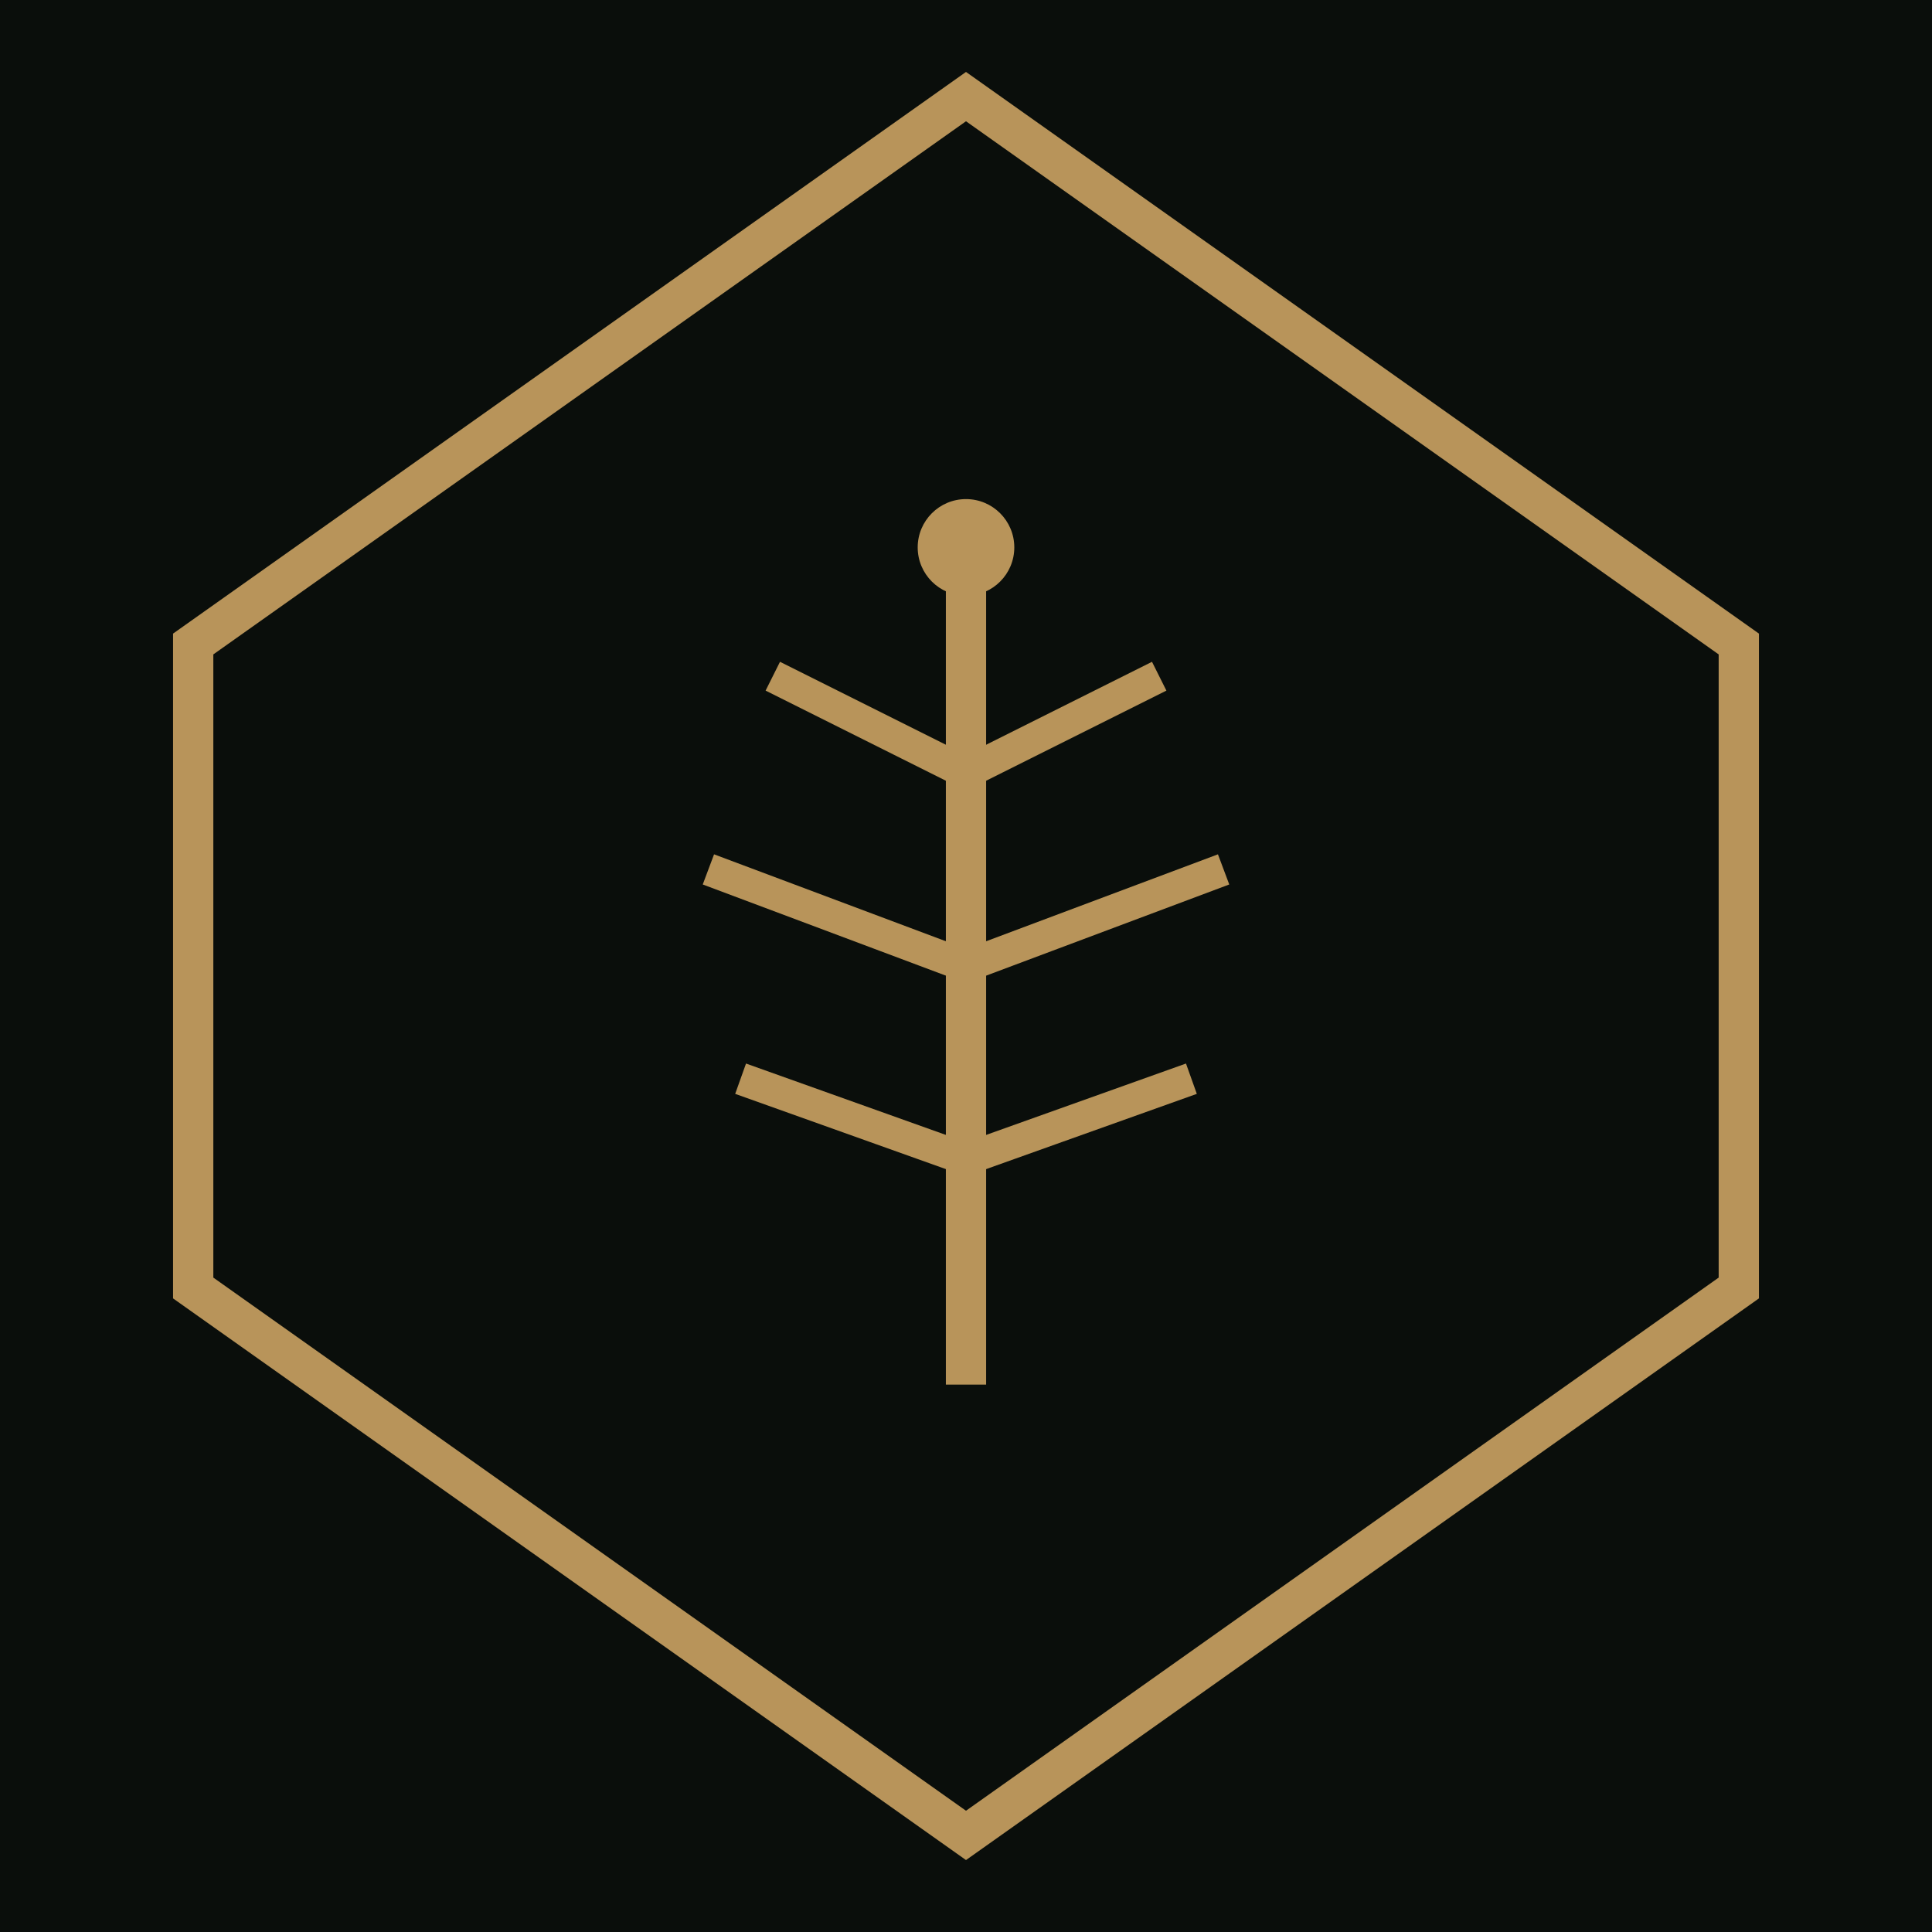
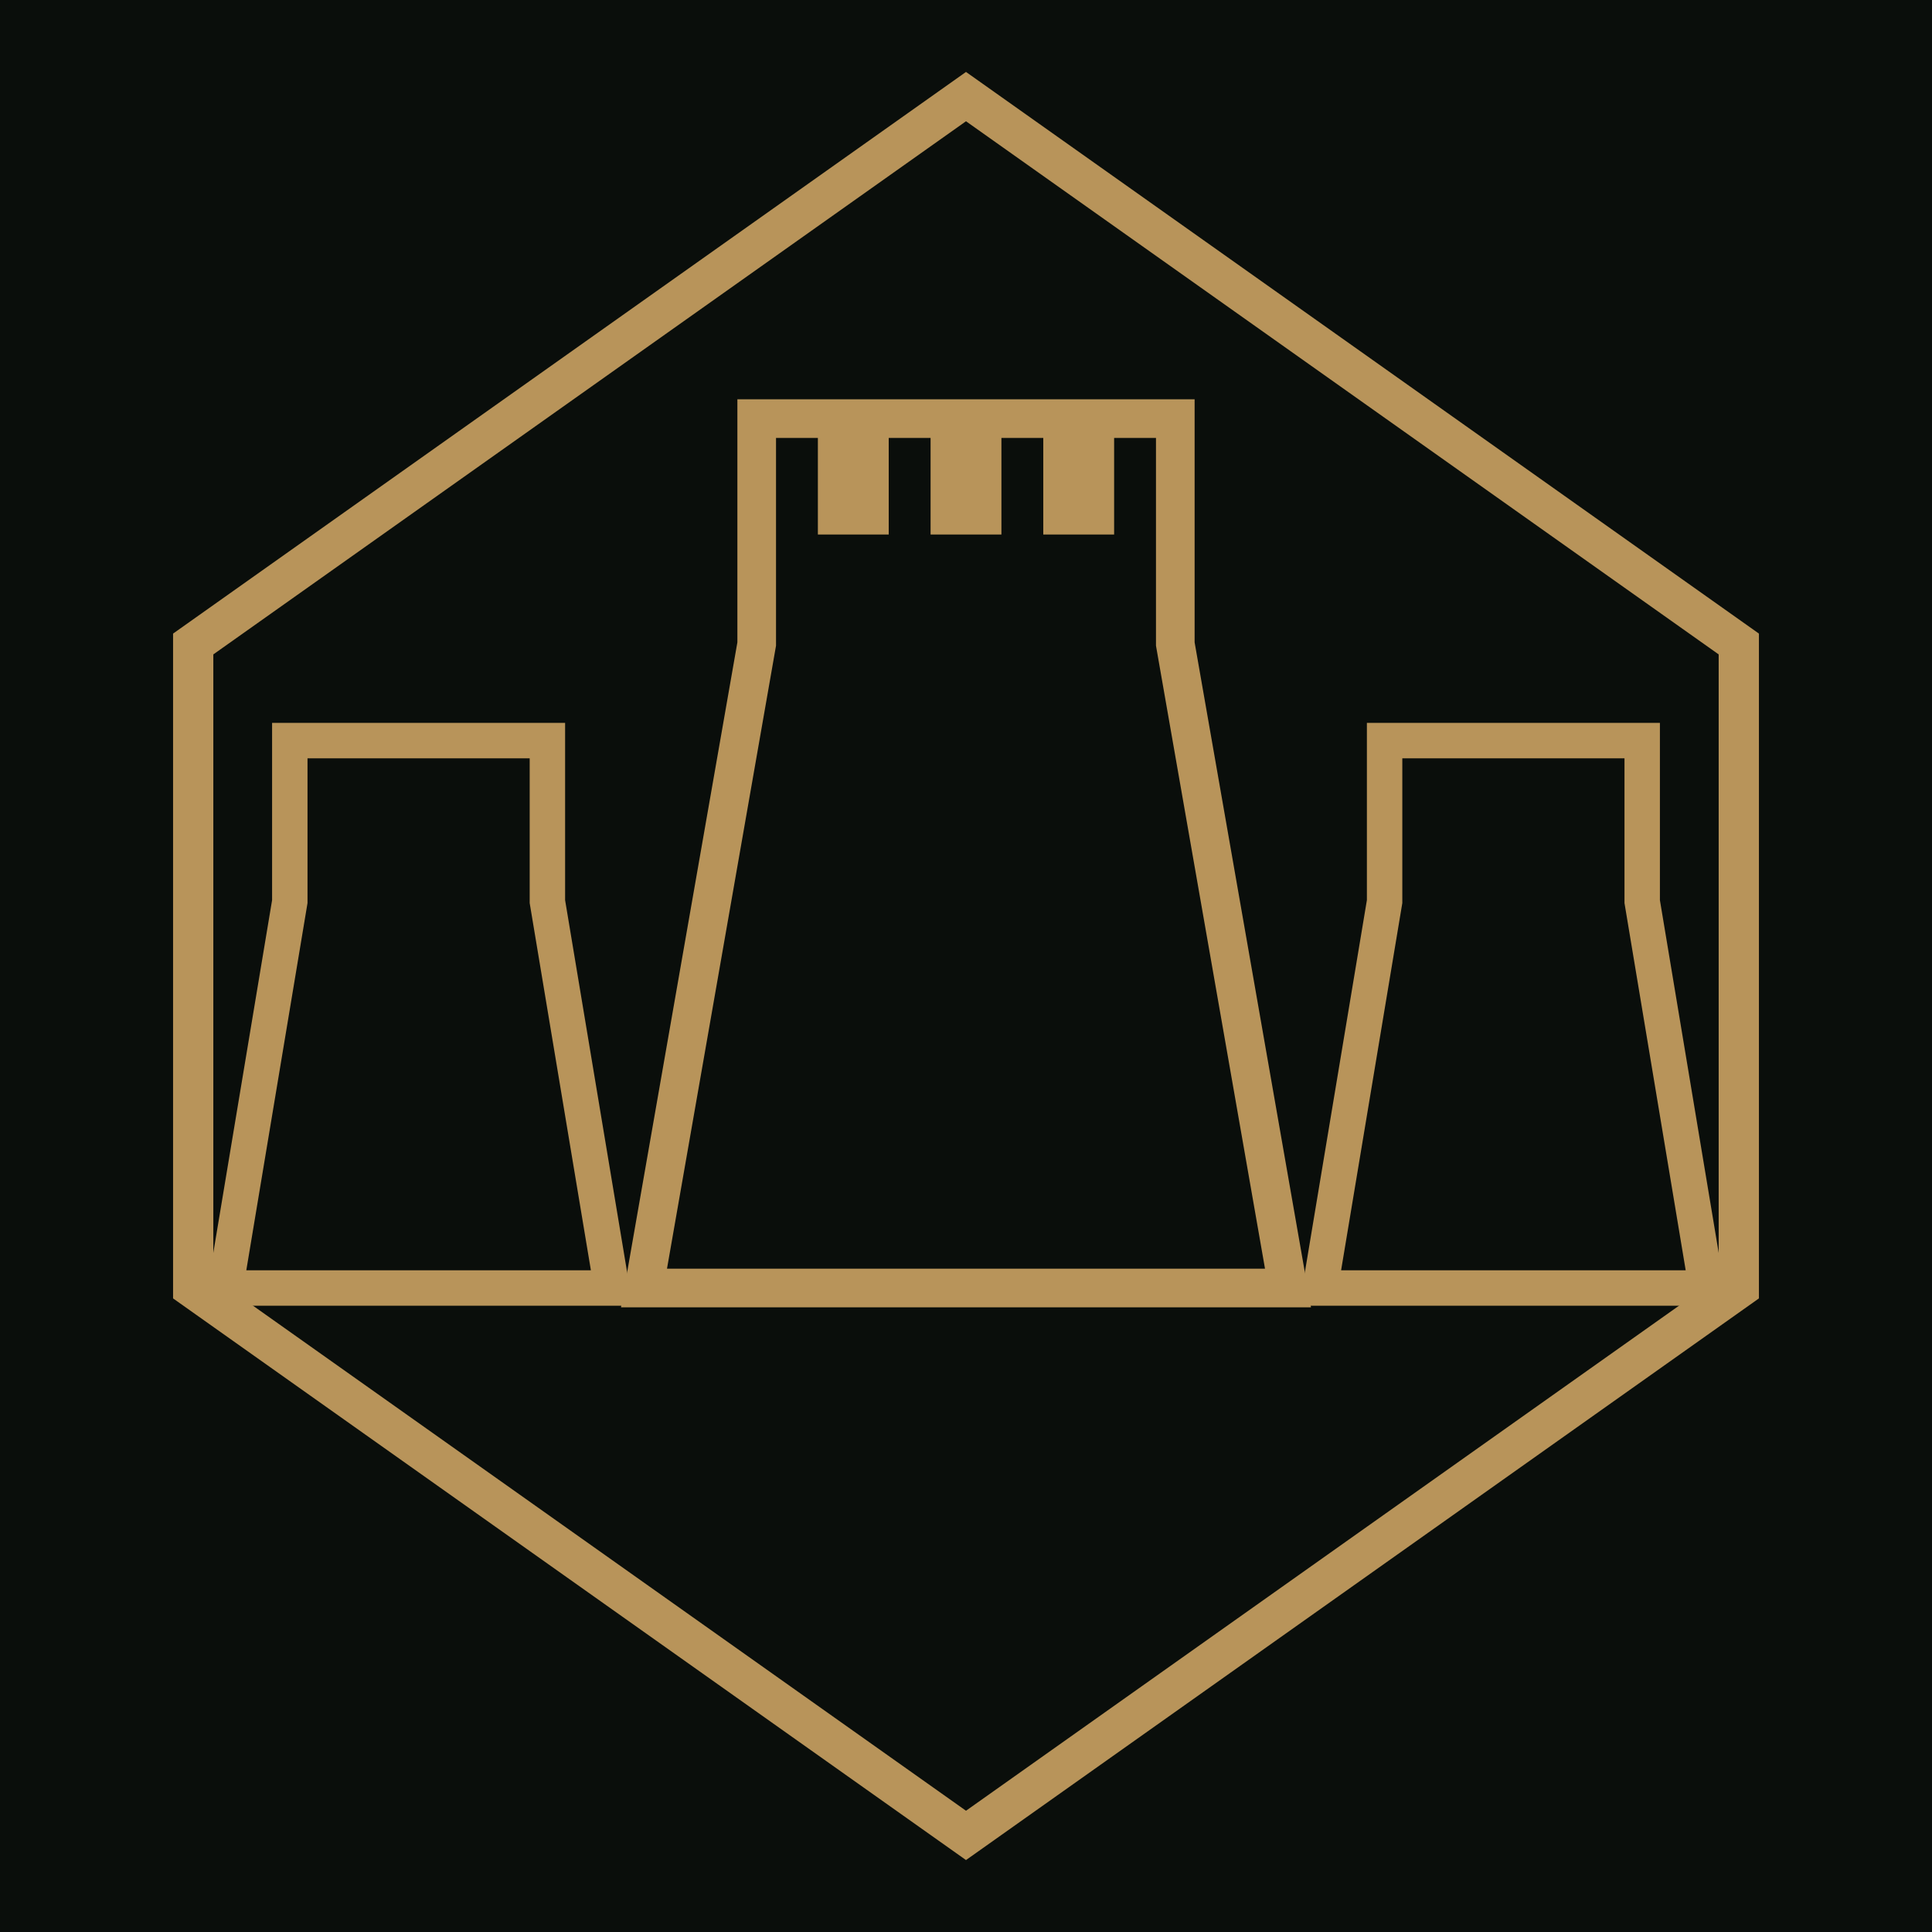
<svg xmlns="http://www.w3.org/2000/svg" viewBox="0 0 120 120">
  <rect width="120" height="120" fill="#0a0e0b" />
  <path d="M60 6 L108 40 V80 L60 114 L12 80 V40 Z" stroke="#b8945a" stroke-width="2.5" fill="none" />
-   <path d="M60 34 V86" stroke="#b8945a" stroke-width="2.5" />
-   <path d="M60 48 L48 42 M60 48 L72 42 M60 60 L44 54 M60 60 L76 54 M60 72 L46 67 M60 72 L74 67" stroke="#b8945a" stroke-width="2" />
-   <circle cx="60" cy="34" r="3" fill="#b8945a" />
+   <path d="M40 80 L47 40 V26 H52 V32 H54 V26 H59 V32 H61 V26 H66 V32 H68 V26 H73 V40 L80 80 Z" stroke="#b8945a" stroke-width="2.4" fill="none" />
+   <path d="M14 80 L18 56 V46 H34 V56 L38 80 Z" stroke="#b8945a" stroke-width="2.2" fill="none" />
+   <path d="M82 80 L86 56 V46 H102 V56 L106 80 Z" stroke="#b8945a" stroke-width="2.2" fill="none" />
</svg>
